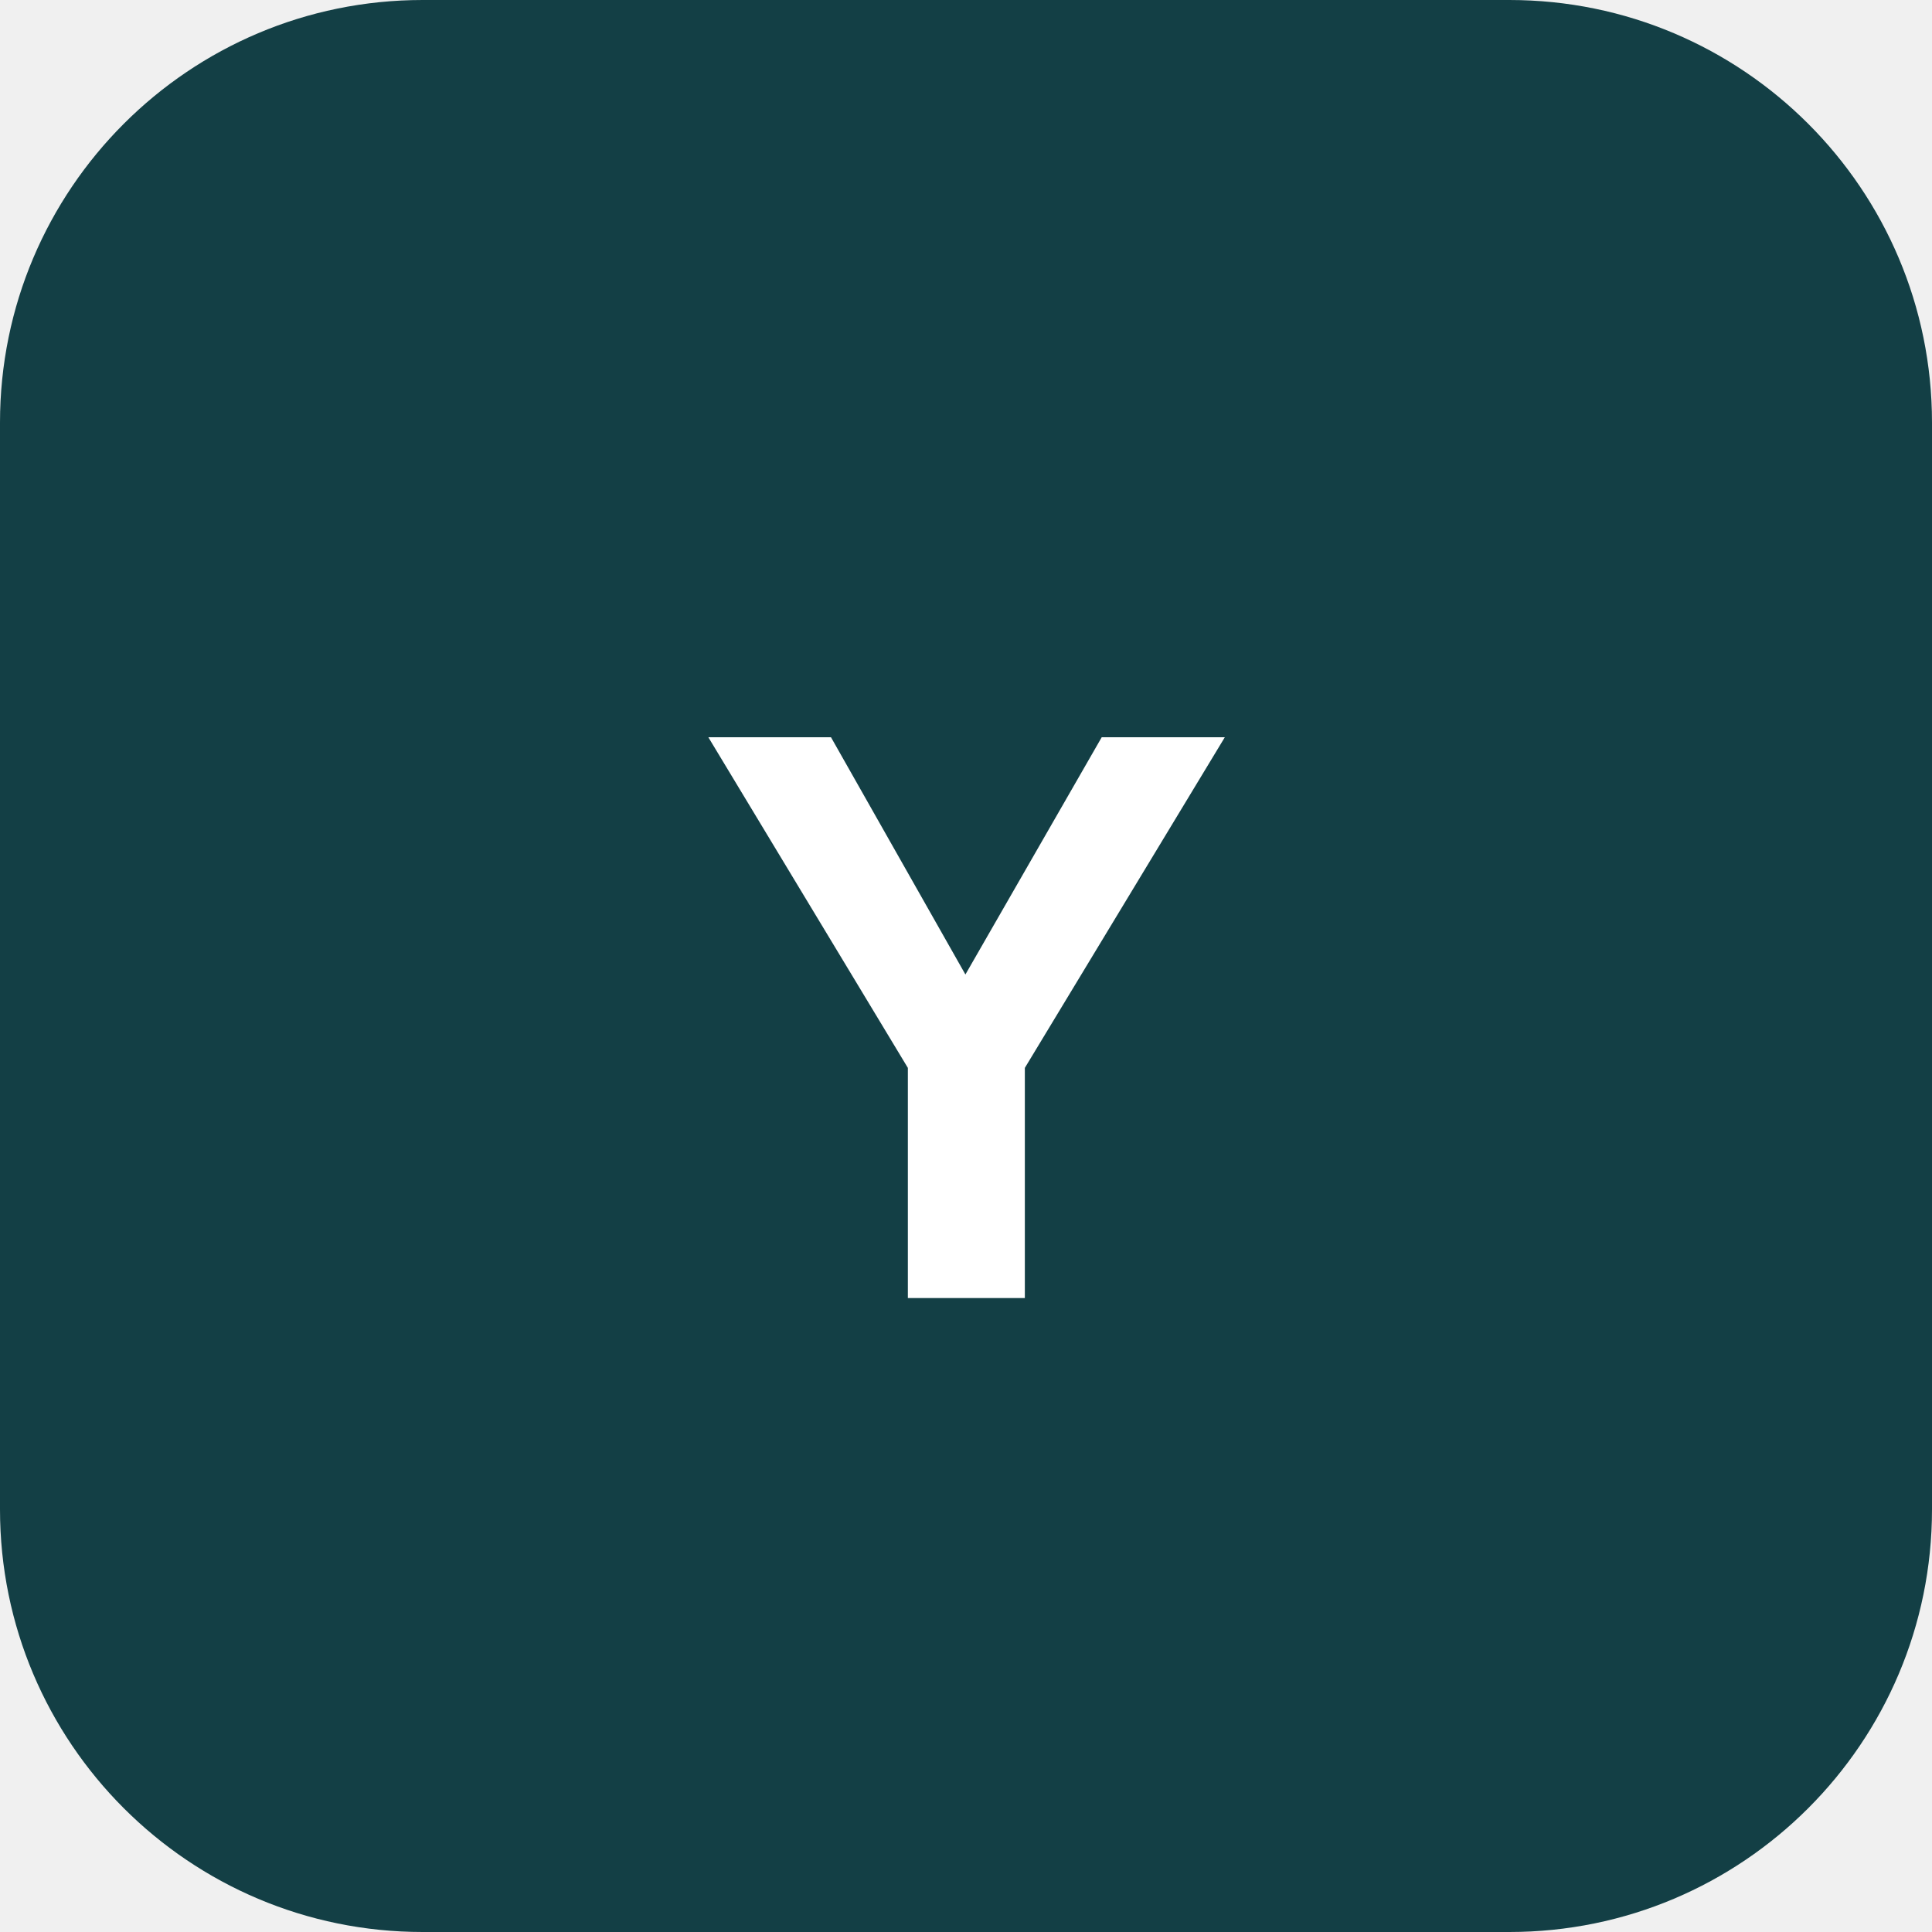
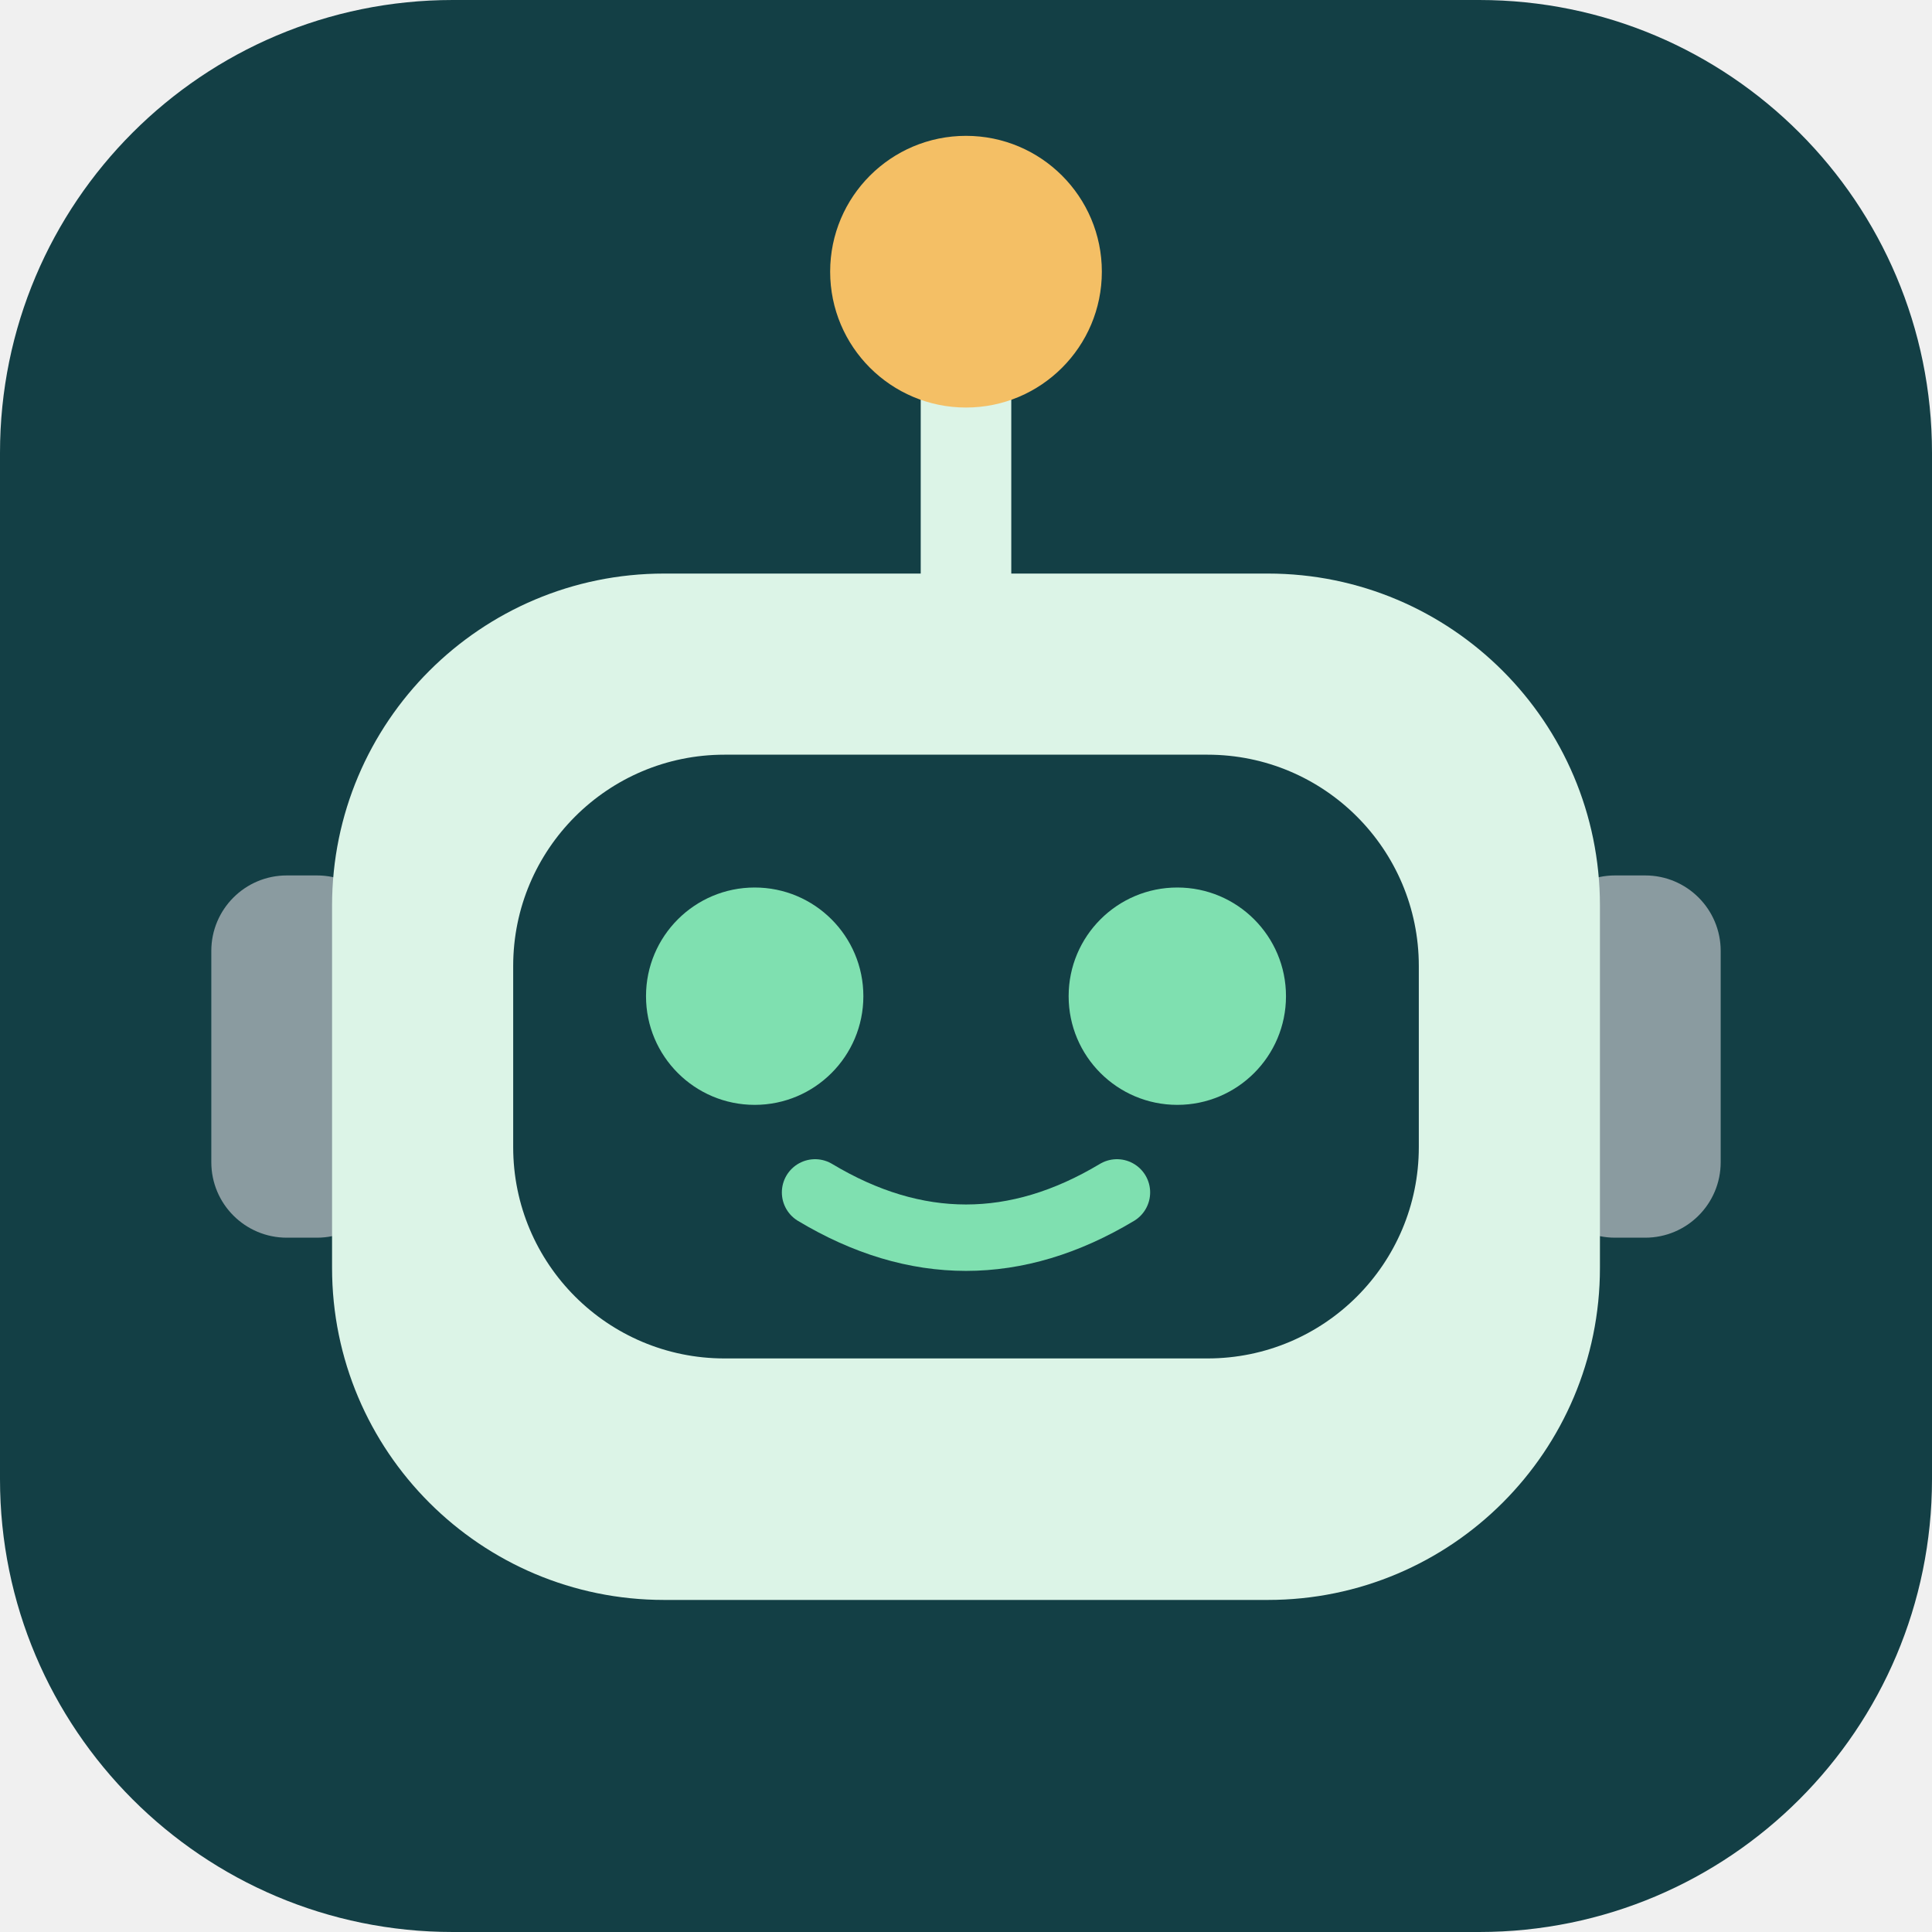
<svg xmlns="http://www.w3.org/2000/svg" viewBox="0 0 64 64">
-   <rect width="64" height="64" rx="14" fill="#133f45" />
-   <text x="32" y="43" fill="#fff" font-family="Arial, sans-serif" font-weight="bold" font-size="27" text-anchor="middle">Y</text>
+   <rect width="64" height="64" rx="15" fill="#133F45" />
+   <path d="M32 12 V19" stroke="#DCF4E7" stroke-width="3" stroke-linecap="round" />
+   <circle cx="32" cy="9" r="4.5" fill="#F4BF65" />
+   <rect x="7" y="29" width="6" height="12" rx="2.5" fill="#8A9BA0" />
+   <rect x="51" y="29" width="6" height="12" rx="2.5" fill="#8A9BA0" />
+   <rect x="11" y="19" width="42" height="34" rx="11" fill="#DCF4E7" />
+   <rect x="17" y="25" width="30" height="20" rx="7" fill="#133F45" />
+   <circle cx="25" cy="33" r="3.6" fill="#7FE0B0" />
+   <circle cx="39" cy="33" r="3.6" fill="#7FE0B0" />
+   <path d="M27 39.5 Q32 42.5 37 39.5" fill="none" stroke="#7FE0B0" stroke-width="2.2" stroke-linecap="round" />
</svg>
